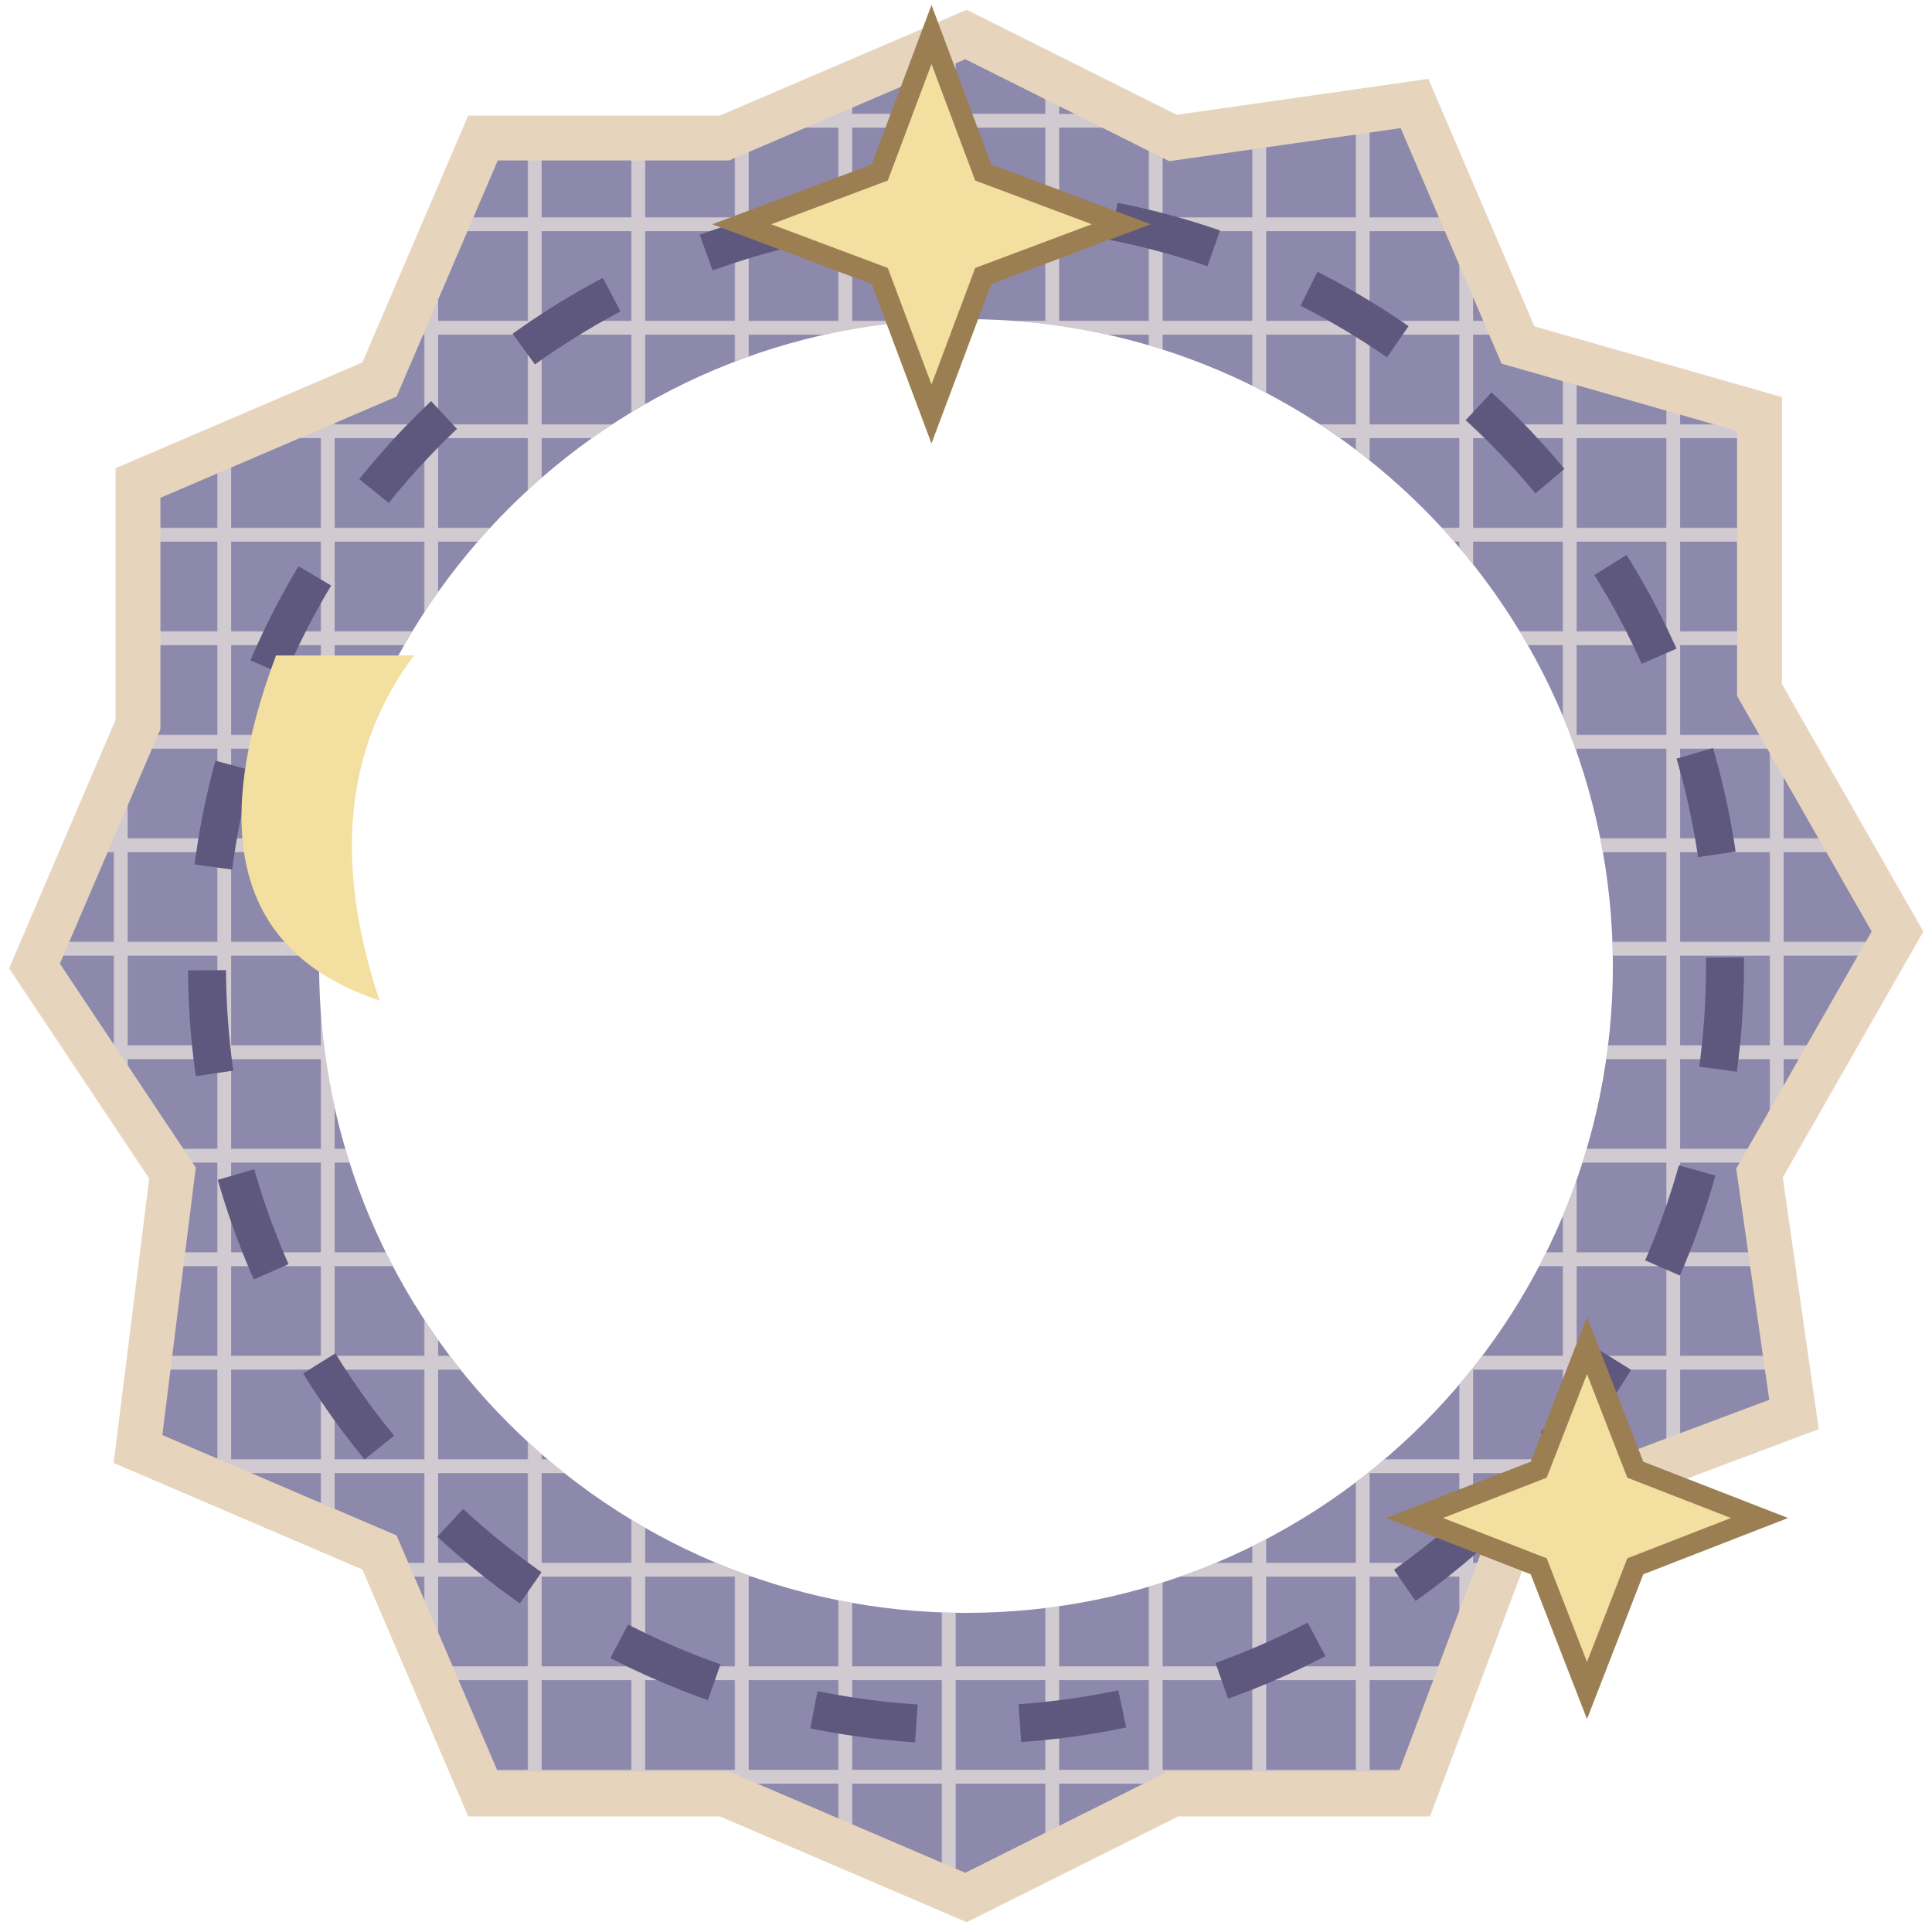
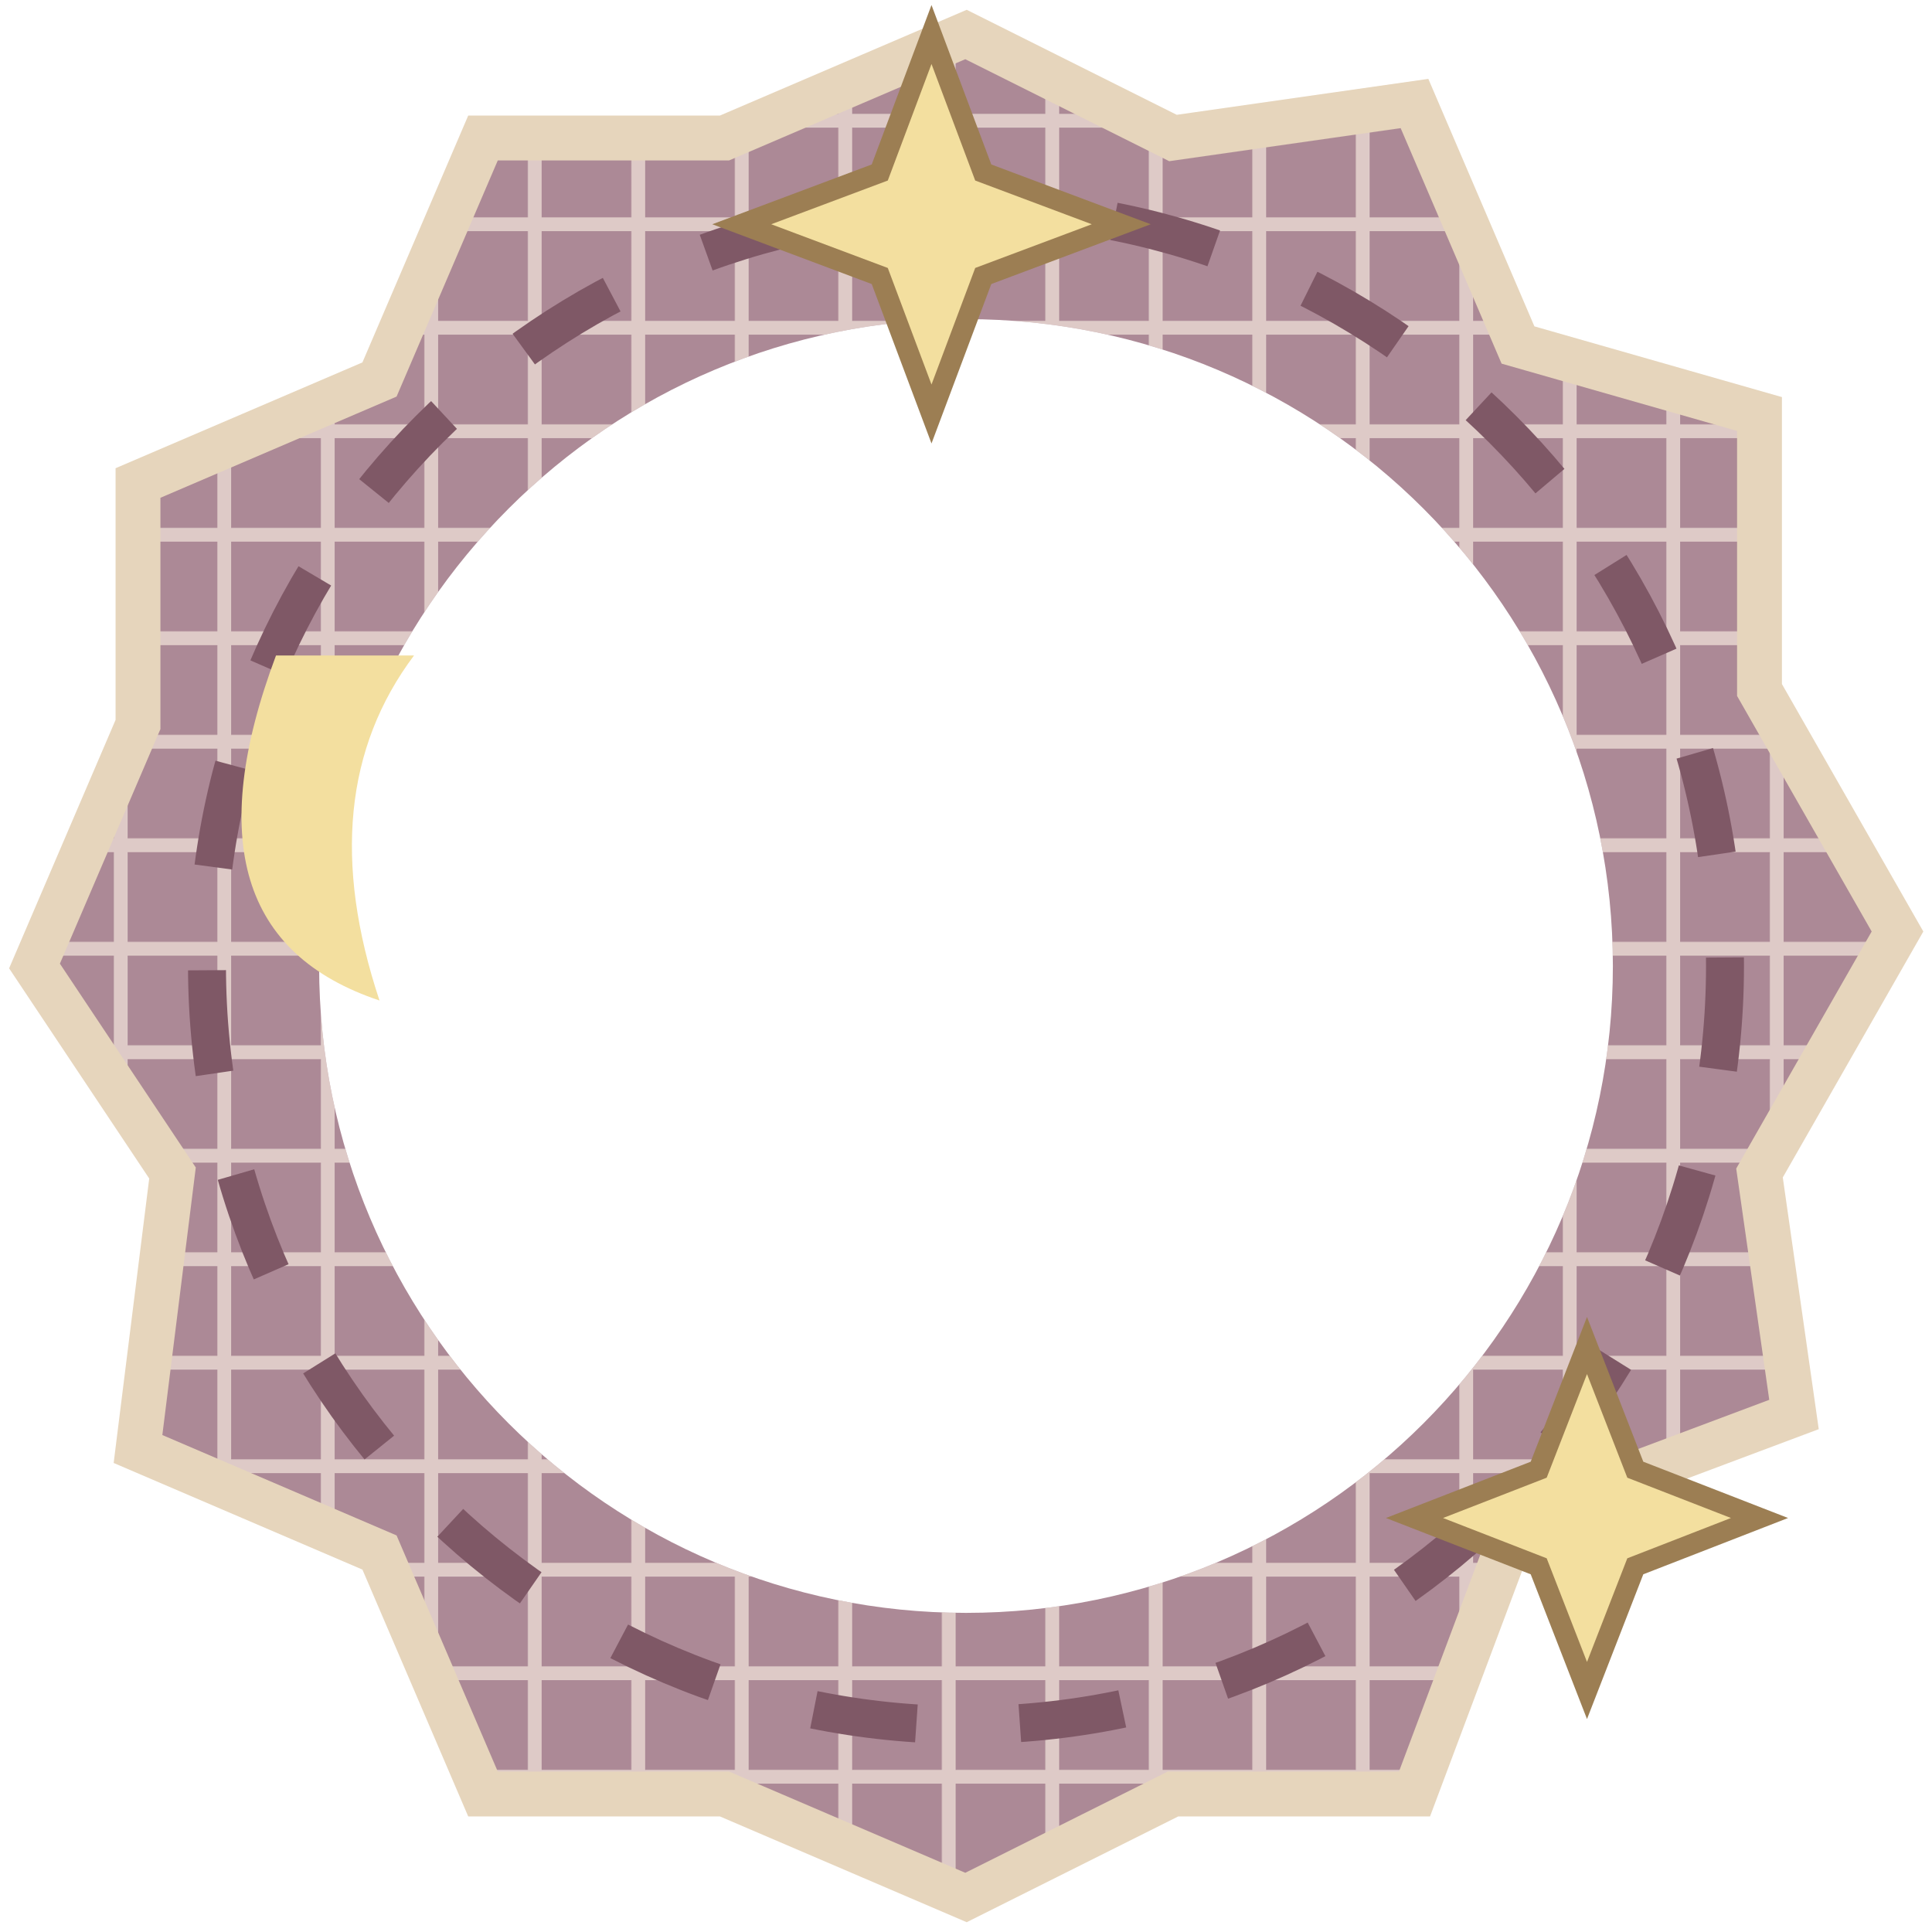
<svg xmlns="http://www.w3.org/2000/svg" width="56" height="56" viewBox="0 0 56 56">
  <defs>
    <pattern id="cloth" width="3" height="3" patternUnits="userSpaceOnUse">
      <path d="M0 .5h3M.5 0v3" fill="none" stroke="#fff5e7" stroke-width=".4" opacity=".6" />
    </pattern>
  </defs>
-   <path d="M28 1L34 4L41 3L44 10L51 12L51 20L55 27L51 34L52 41L44 44L41 52L34 52L28 55L21 52L14 52L11 45L4 42L5 34L1 28L4 21L4 14L11 11L14 4L21 4ZM28 9.25a18.75 18.75 0 1 0 0 37.5a18.75 18.75 0 1 0 0-37.5Z" fill="#8d89ac" fill-rule="evenodd" />
+   <path d="M28 1L34 4L41 3L44 10L51 12L51 20L55 27L51 34L52 41L44 44L41 52L34 52L28 55L21 52L14 52L11 45L4 42L5 34L1 28L4 21L4 14L11 11L14 4L21 4ZM28 9.25a18.75 18.75 0 1 0 0 37.5a18.75 18.75 0 1 0 0-37.5Z" fill="#ac8996" fill-rule="evenodd" />
  <path d="M28 1L34 4L41 3L44 10L51 12L51 20L55 27L51 34L52 41L44 44L41 52L34 52L28 55L21 52L14 52L11 45L4 42L5 34L1 28L4 21L4 14L11 11L14 4L21 4ZM28 9.25a18.75 18.75 0 1 0 0 37.5a18.75 18.75 0 1 0 0-37.5Z" fill="url(#cloth)" fill-rule="evenodd" />
  <path d="M28 1L34 4L41 3L44 10L51 12L51 20L55 27L51 34L52 41L44 44L41 52L34 52L28 55L21 52L14 52L11 45L4 42L5 34L1 28L4 21L4 14L11 11L14 4L21 4Z" fill="none" stroke="#e6d5bc" stroke-width="1.3" />
-   <circle cx="28" cy="28" r="22" fill="none" stroke="#5e587f" stroke-width="1.1" stroke-dasharray="3 3" />
+   <circle cx="28" cy="28" r="22" fill="none" stroke="#7f5866" stroke-width="1.1" stroke-dasharray="3 3" />
  <g fill="#f3df9f" stroke="#9c7e53" stroke-width=".6">
    <path d="m27 1 1.5 4 4 1.5-4 1.5-1.5 4-1.5-4-4-1.5 4-1.5ZM46 39l1.4 3.6L51 44l-3.6 1.4L46 49l-1.4-3.6L41 44l3.6-1.4Z" />
  </g>
  <path d="M8 19q-3 8 3 10q-2-6 1-10" fill="#f3df9f" />
</svg>
